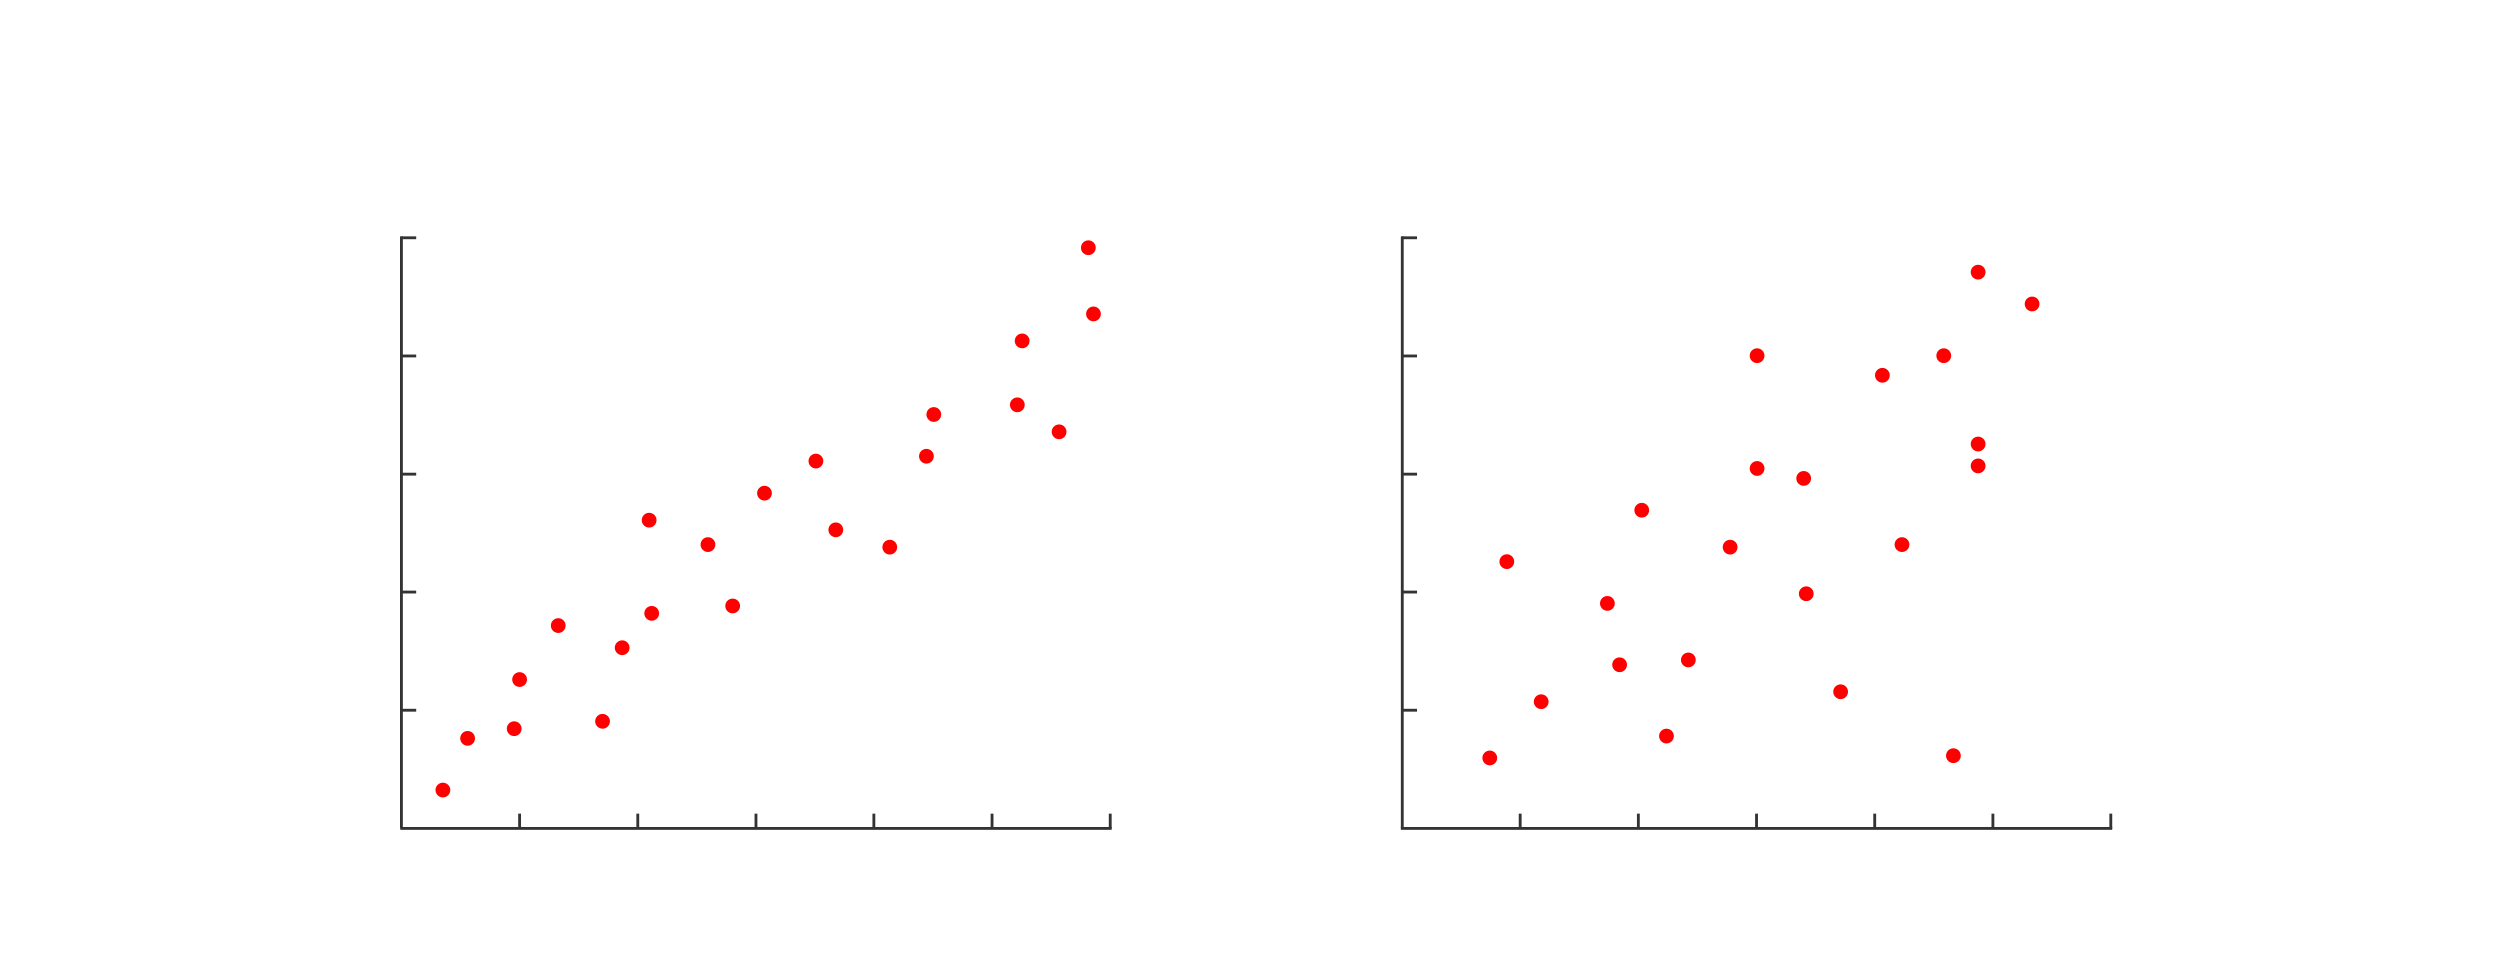
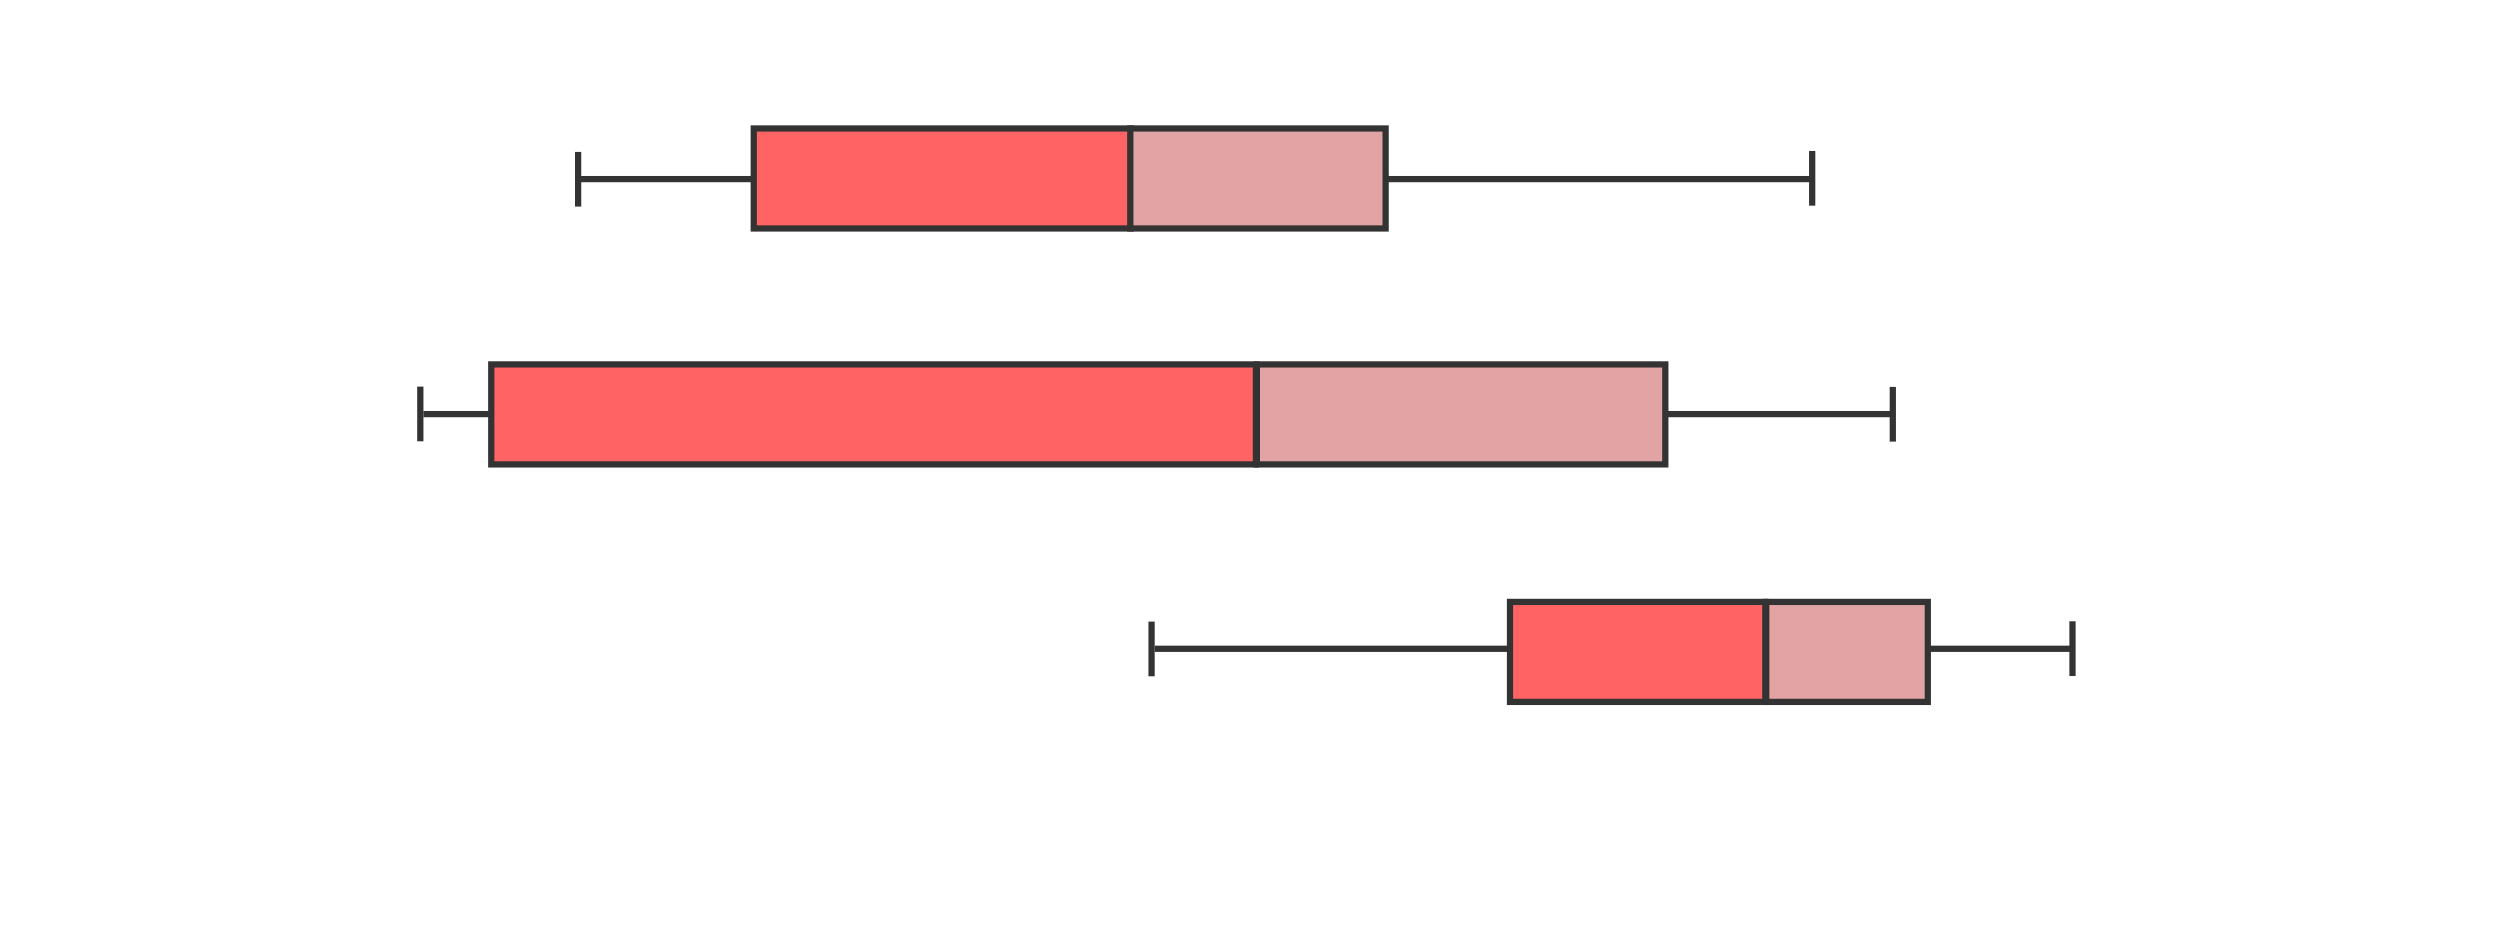
- <svg xmlns="http://www.w3.org/2000/svg" width="900" height="340" viewBox="-70,-30,880,340" style="max-width: 100%; height: auto; font: 10px sans-serif;">
-   <g id="Layer_2">
-     <line x1="70.9" y1="261.6" x2="321.3" y2="261.6" fill="none" stroke="#333333" stroke-miterlimit="10" />
-     <g>
-       <g>
-         <line x1="112.9" y1="261.6" x2="112.9" y2="256.4" fill="none" stroke="#333333" stroke-miterlimit="10" />
-         <line x1="154.5" y1="261.6" x2="154.5" y2="256.4" fill="none" stroke="#333333" stroke-miterlimit="10" />
-         <line x1="196.1" y1="261.6" x2="196.1" y2="256.4" fill="none" stroke="#333333" stroke-miterlimit="10" />
-         <line x1="237.6" y1="261.6" x2="237.6" y2="256.4" fill="none" stroke="#333333" stroke-miterlimit="10" />
-         <line x1="279.2" y1="261.6" x2="279.2" y2="256.4" fill="none" stroke="#333333" stroke-miterlimit="10" />
-         <line x1="320.8" y1="261.6" x2="320.8" y2="256.4" fill="none" stroke="#333333" stroke-miterlimit="10" />
-       </g>
-     </g>
-     <line x1="71.3" y1="261.6" x2="71.3" y2="53.2" fill="none" stroke="#333333" stroke-miterlimit="10" />
-     <g>
-       <g>
-         <line x1="71.3" y1="220" x2="76.5" y2="220" fill="none" stroke="#333333" stroke-miterlimit="10" />
-         <line x1="71.3" y1="178.4" x2="76.5" y2="178.4" fill="none" stroke="#333333" stroke-miterlimit="10" />
-         <line x1="71.3" y1="136.9" x2="76.5" y2="136.9" fill="none" stroke="#333333" stroke-miterlimit="10" />
-         <line x1="71.3" y1="95.3" x2="76.5" y2="95.3" fill="none" stroke="#333333" stroke-miterlimit="10" />
-         <line x1="71.3" y1="53.7" x2="76.5" y2="53.7" fill="none" stroke="#333333" stroke-miterlimit="10" />
-       </g>
-     </g>
-     <line x1="423.1" y1="261.6" x2="673.5" y2="261.6" fill="none" stroke="#333333" stroke-miterlimit="10" />
-     <g>
-       <g>
-         <line x1="465.1" y1="261.6" x2="465.1" y2="256.4" fill="none" stroke="#333333" stroke-miterlimit="10" />
-         <line x1="506.7" y1="261.6" x2="506.7" y2="256.4" fill="none" stroke="#333333" stroke-miterlimit="10" />
-         <line x1="548.3" y1="261.6" x2="548.3" y2="256.4" fill="none" stroke="#333333" stroke-miterlimit="10" />
-         <line x1="589.9" y1="261.6" x2="589.9" y2="256.4" fill="none" stroke="#333333" stroke-miterlimit="10" />
-         <line x1="631.5" y1="261.6" x2="631.5" y2="256.4" fill="none" stroke="#333333" stroke-miterlimit="10" />
-         <line x1="673" y1="261.6" x2="673" y2="256.4" fill="none" stroke="#333333" stroke-miterlimit="10" />
-       </g>
-     </g>
-     <line x1="423.6" y1="261.6" x2="423.6" y2="53.2" fill="none" stroke="#333333" stroke-miterlimit="10" />
-     <g>
-       <g>
-         <line x1="423.6" y1="220" x2="428.8" y2="220" fill="none" stroke="#333333" stroke-miterlimit="10" />
-         <line x1="423.6" y1="178.4" x2="428.8" y2="178.4" fill="none" stroke="#333333" stroke-miterlimit="10" />
-         <line x1="423.6" y1="136.9" x2="428.8" y2="136.9" fill="none" stroke="#333333" stroke-miterlimit="10" />
-         <line x1="423.6" y1="95.3" x2="428.8" y2="95.3" fill="none" stroke="#333333" stroke-miterlimit="10" />
-         <line x1="423.6" y1="53.7" x2="428.8" y2="53.7" fill="none" stroke="#333333" stroke-miterlimit="10" />
-       </g>
-     </g>
-   </g>
-   <g id="Layer_1">
-     <circle cx="112.9" cy="209.2" r="2.6" fill="#FF0000" />
-     <circle cx="94.6" cy="229.9" r="2.6" fill="#FF0000" />
-     <circle cx="142.1" cy="223.9" r="2.6" fill="#FF0000" />
-     <circle cx="159.4" cy="185.9" r="2.6" fill="#FF0000" />
-     <circle cx="158.5" cy="153.1" r="2.6" fill="#FF0000" />
-     <circle cx="187.9" cy="183.3" r="2.6" fill="#FF0000" />
-     <circle cx="454.4" cy="236.8" r="2.6" fill="#FF0000" />
-     <circle cx="460.4" cy="167.7" r="2.6" fill="#FF0000" />
-     <circle cx="516.6" cy="229.1" r="2.6" fill="#FF0000" />
-     <circle cx="507.9" cy="149.6" r="2.6" fill="#FF0000" />
-     <circle cx="577.9" cy="213.5" r="2.6" fill="#FF0000" />
-     <circle cx="548.5" cy="95.2" r="2.6" fill="#FF0000" />
-     <circle cx="599.5" cy="161.7" r="2.6" fill="#FF0000" />
-     <circle cx="592.6" cy="102.1" r="2.6" fill="#FF0000" />
-     <circle cx="626.3" cy="134" r="2.6" fill="#FF0000" />
-     <circle cx="626.3" cy="126.3" r="2.6" fill="#FF0000" />
-     <circle cx="626.3" cy="65.8" r="2.6" fill="#FF0000" />
-     <circle cx="617.6" cy="236" r="2.6" fill="#FF0000" />
-     <circle cx="539" cy="162.6" r="2.6" fill="#FF0000" />
-     <circle cx="548.5" cy="134.9" r="2.6" fill="#FF0000" />
-     <circle cx="614.2" cy="95.2" r="2.6" fill="#FF0000" />
-     <circle cx="645.3" cy="77" r="2.6" fill="#FF0000" />
-     <circle cx="500.1" cy="204" r="2.6" fill="#FF0000" />
-     <circle cx="524.3" cy="202.3" r="2.6" fill="#FF0000" />
-     <circle cx="564.9" cy="138.4" r="2.6" fill="#FF0000" />
-     <circle cx="565.8" cy="179" r="2.6" fill="#FF0000" />
-     <circle cx="495.8" cy="182.4" r="2.6" fill="#FF0000" />
-     <circle cx="472.5" cy="217" r="2.6" fill="#FF0000" />
-     <circle cx="179.2" cy="161.7" r="2.6" fill="#FF0000" />
-     <circle cx="111" cy="226.5" r="2.6" fill="#FF0000" />
-     <circle cx="85.9" cy="248.1" r="2.6" fill="#FF0000" />
-     <circle cx="224.2" cy="156.5" r="2.6" fill="#FF0000" />
-     <circle cx="256.1" cy="130.6" r="2.6" fill="#FF0000" />
-     <circle cx="217.2" cy="132.3" r="2.6" fill="#FF0000" />
-     <circle cx="258.7" cy="115.9" r="2.6" fill="#FF0000" />
-     <circle cx="288.1" cy="112.5" r="2.6" fill="#FF0000" />
-     <circle cx="302.8" cy="122" r="2.6" fill="#FF0000" />
-     <circle cx="289.8" cy="90" r="2.6" fill="#FF0000" />
-     <circle cx="313.1" cy="57.2" r="2.6" fill="#FF0000" />
-     <circle cx="243.2" cy="162.6" r="2.6" fill="#FF0000" />
-     <circle cx="199.1" cy="143.6" r="2.6" fill="#FF0000" />
-     <circle cx="149" cy="198" r="2.6" fill="#FF0000" />
-     <circle cx="126.5" cy="190.2" r="2.6" fill="#FF0000" />
-     <circle cx="314.9" cy="80.5" r="2.6" fill="#FF0000" />
-   </g>
+ <svg xmlns="http://www.w3.org/2000/svg" width="900" height="340" viewBox="0,0,800,300" id="svg">
+   <line x1="185.5" y1="56.2" x2="580" y2="56.2" fill="none" stroke="#333333" stroke-width="2" />
+   <line x1="135.5" y1="131.4" x2="604.8" y2="131.4" fill="none" stroke="#333333" stroke-width="2" />
+   <line x1="369.5" y1="206.5" x2="662.8" y2="206.5" fill="none" stroke="#333333" stroke-width="2" />
+   <rect x="241.2" y="40" width="120.7" height="32" fill="#ff6363" stroke="#333333" stroke-width="2" />
+   <rect x="361.7" y="40" width="81.7" height="32" fill="#e1a3a3" stroke="#333333" stroke-width="2" />
+   <rect x="157.2" y="115.5" width="244.7" height="32" fill="#ff6363" stroke="#333333" stroke-width="2" />
+   <rect x="402.2" y="115.5" width="130.7" height="32" fill="#e1a3a3" stroke="#333333" stroke-width="2" />
+   <rect x="483.2" y="191.5" width="81.7" height="32" fill="#ff6363" stroke="#333333" stroke-width="2" />
+   <rect x="565.2" y="191.5" width="51.7" height="32" fill="#e1a3a3" stroke="#333333" stroke-width="2" />
+   <line x1="185" y1="47.5" x2="185" y2="65" fill="none" stroke="#333333" stroke-width="2" />
+   <line x1="134.5" y1="122.6" x2="134.5" y2="140.1" fill="none" stroke="#333333" stroke-width="2" />
+   <line x1="368.5" y1="197.8" x2="368.5" y2="215.3" fill="none" stroke="#333333" stroke-width="2" />
+   <line x1="663.2" y1="197.7" x2="663.2" y2="215.2" fill="none" stroke="#333333" stroke-width="2" />
+   <line x1="605.7" y1="122.7" x2="605.7" y2="140.2" fill="none" stroke="#333333" stroke-width="2" />
+   <line x1="579.9" y1="47.2" x2="579.9" y2="64.7" fill="none" stroke="#333333" stroke-width="2" />
</svg>
